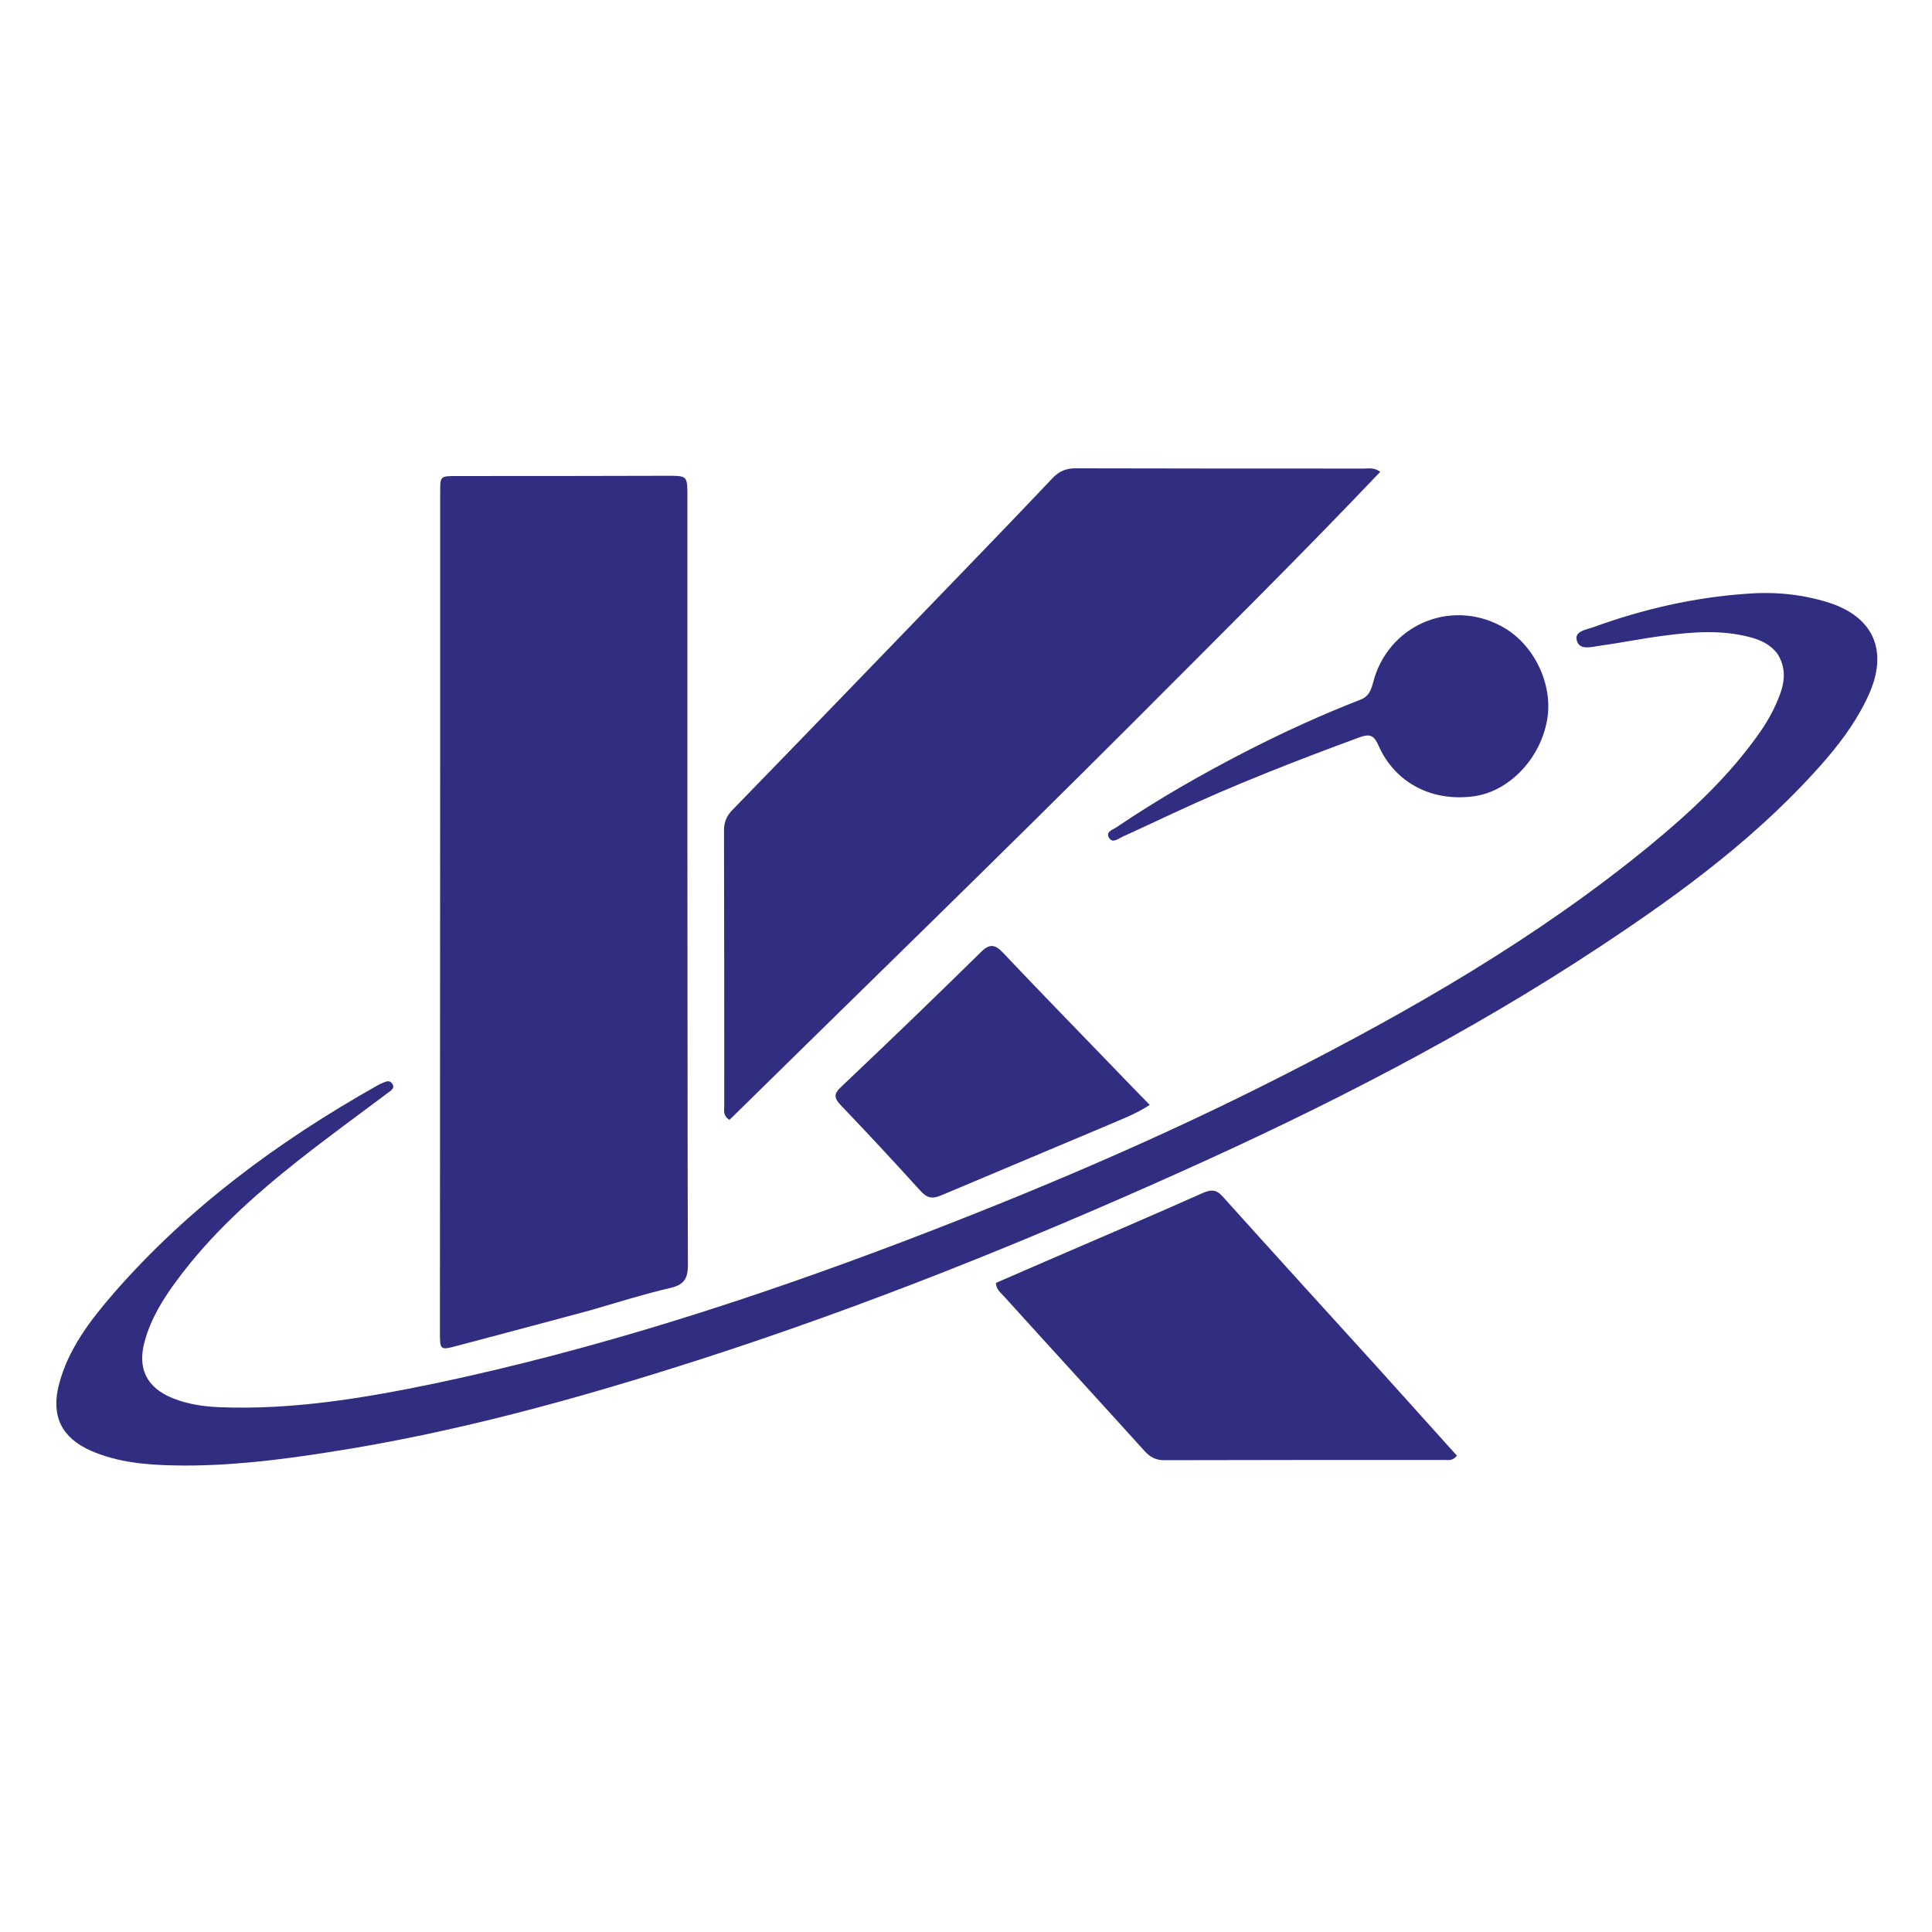
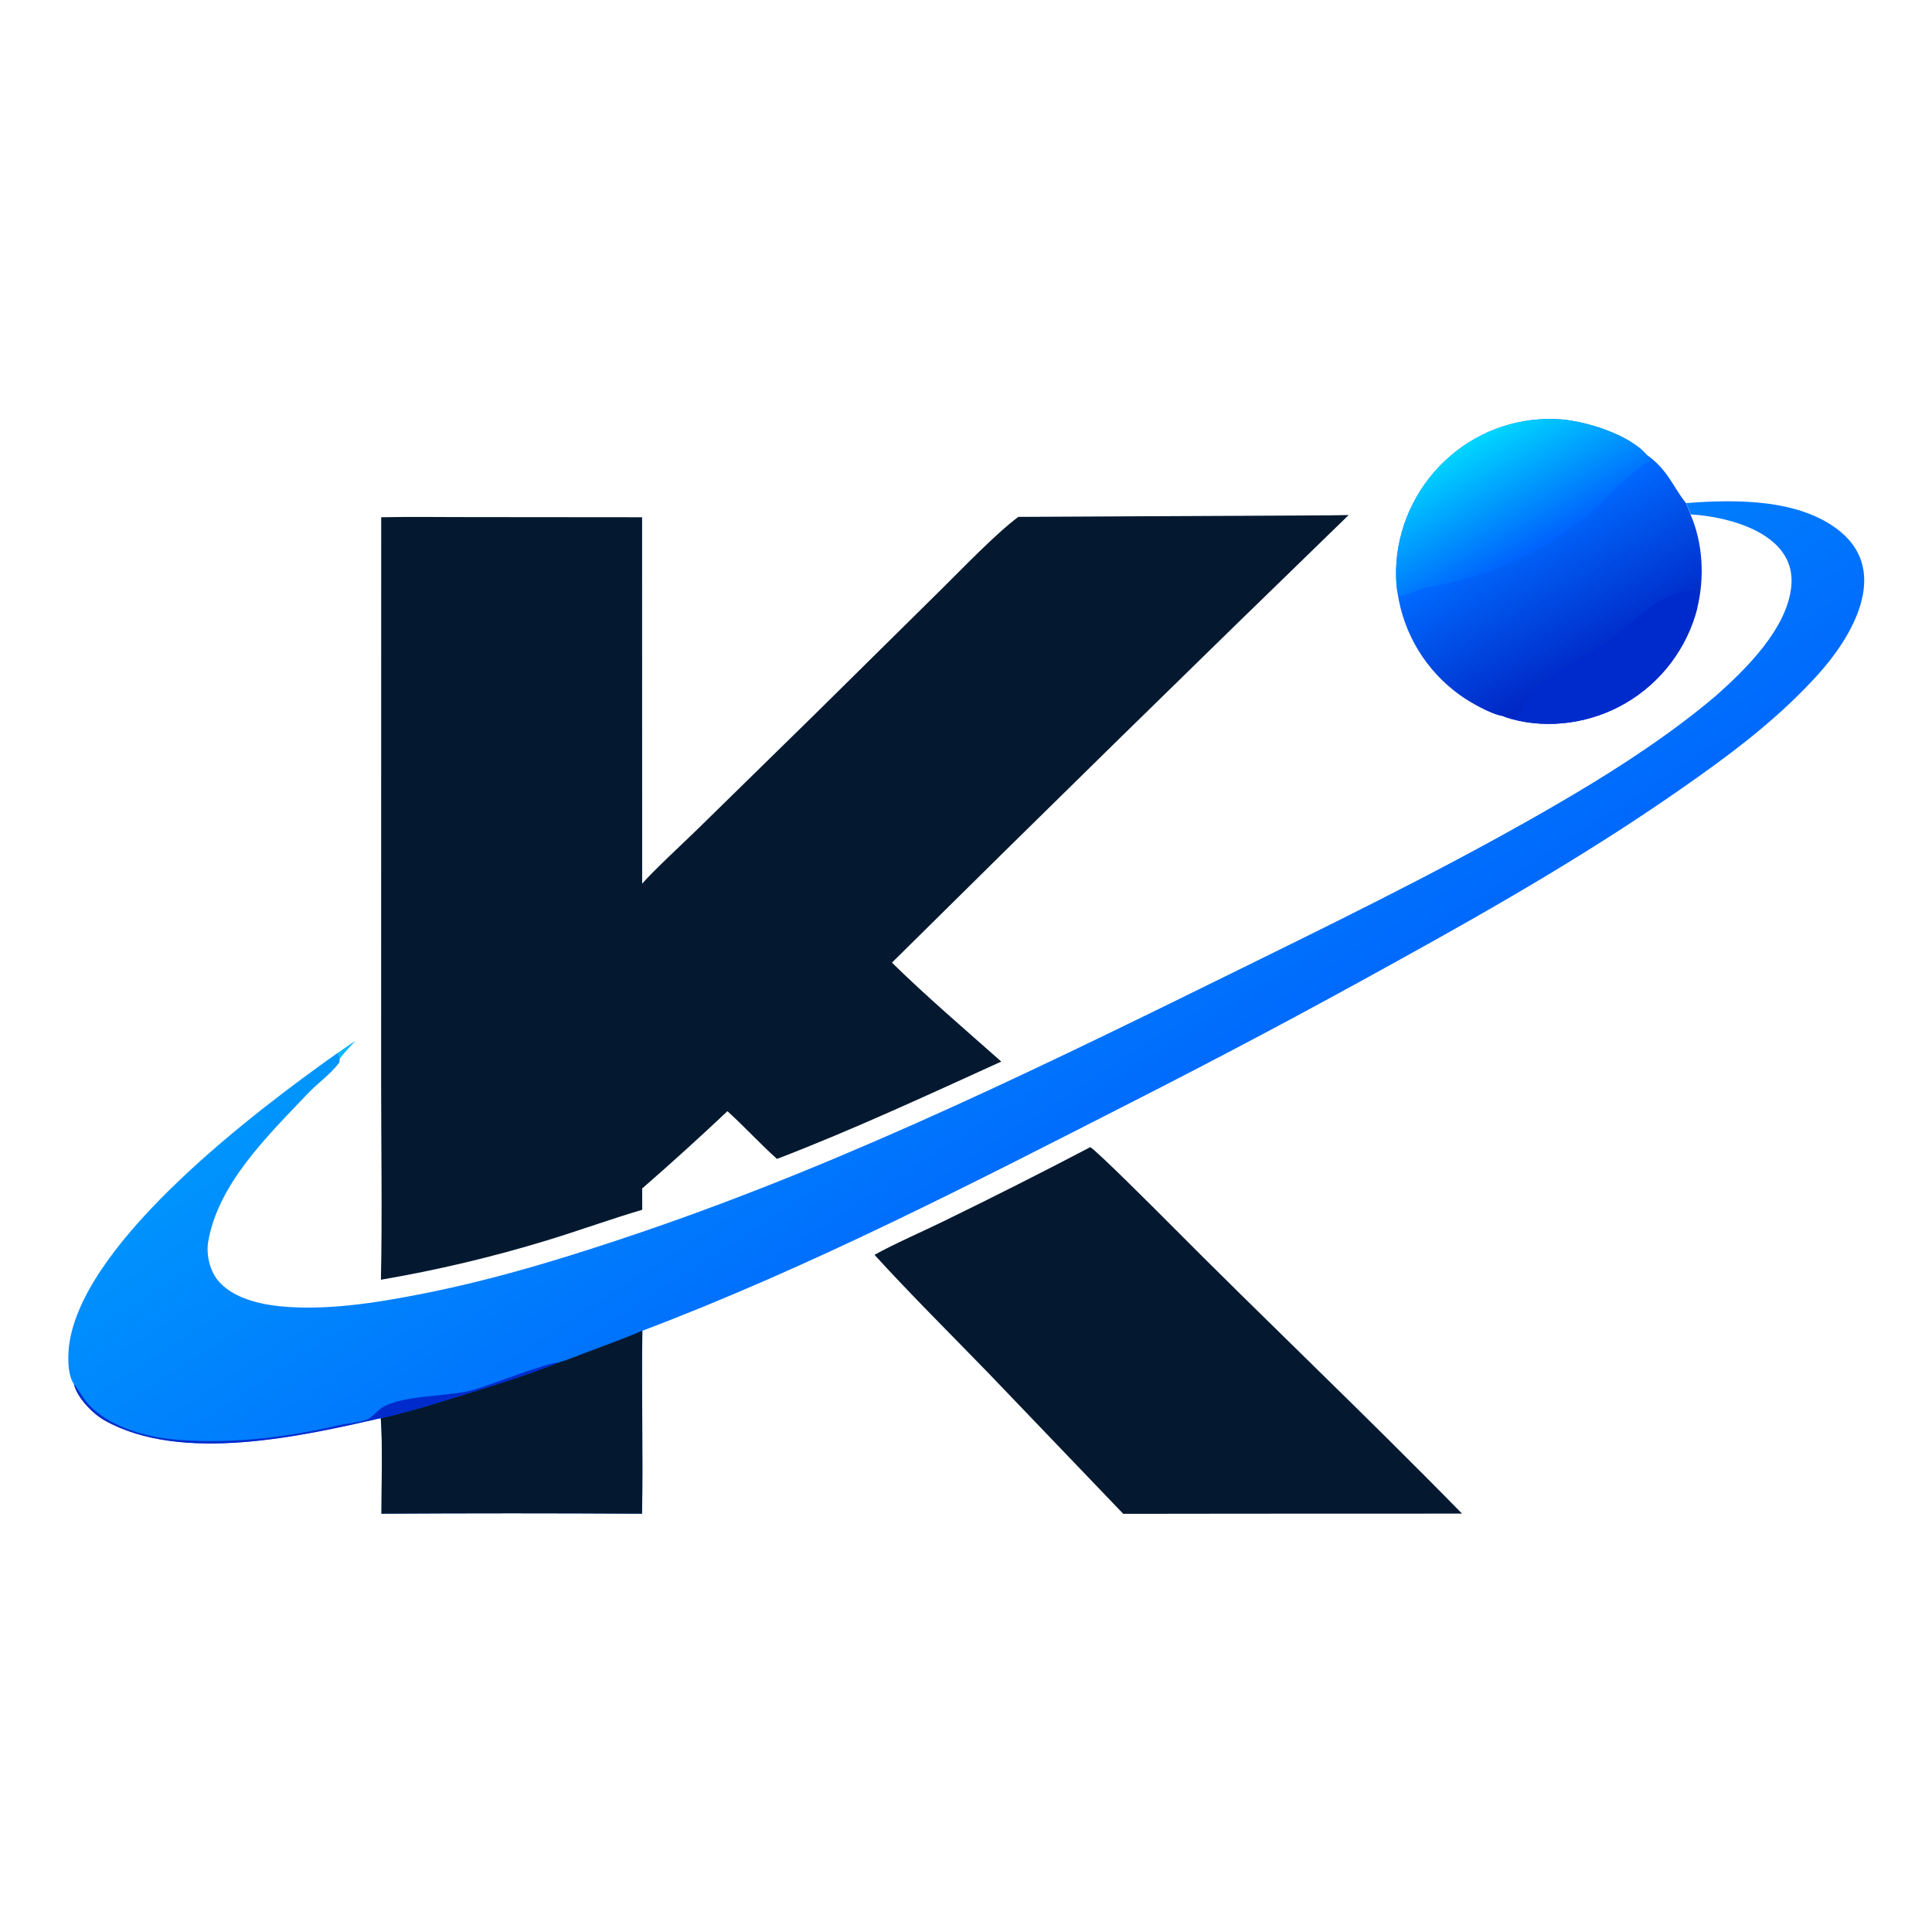
- <svg xmlns="http://www.w3.org/2000/svg" viewBox="144 7.5 776 776">
-   <style>path{fill:#312e81}@media (prefers-color-scheme:dark){path{fill:#c7d2fe}}</style>
-   <path d="M380.7,533.9 C362.8,538.7 345.3,543.4 327.8,548.0 C320.8,549.9 320.7,549.8 320.7,542.7 C320.7,465.6 320.8,388.4 320.8,311.3 C320.8,275.9 320.8,240.6 320.8,205.3 C320.8,198.7 320.8,198.7 327.5,198.7 C355.8,198.7 384.1,198.7 412.5,198.6 C419.8,198.6 420.1,198.7 420.1,206.2 C420.1,254.1 420.1,302.1 420.1,350.1 C420.2,405.3 420.1,460.4 420.3,515.6 C420.3,521.0 418.8,523.5 413.3,524.8 C402.5,527.3 391.8,530.7 380.7,533.9 z" />
-   <path d="M597.9,298.9 C544.5,352.3 490.5,404.7 437.0,457.3 C434.3,455.6 434.9,453.6 434.9,451.8 C434.9,414.9 434.9,377.9 434.8,340.9 C434.8,337.7 435.9,335.2 438.1,332.9 C467.0,303.2 495.8,273.3 524.6,243.5 C538.7,228.9 552.8,214.3 566.8,199.5 C569.4,196.8 572.1,195.6 576.0,195.6 C614.6,195.7 653.3,195.7 691.9,195.7 C693.8,195.7 695.9,195.2 698.4,197.0 C665.5,231.6 631.7,265.0 597.9,298.9 z" />
-   <path d="M858.0,270.2 C855.0,266.2 851.0,264.5 846.8,263.4 C835.4,260.4 823.9,261.3 812.5,262.8 C803.8,263.9 795.1,265.7 786.4,266.9 C783.1,267.3 778.3,268.9 777.3,264.6 C776.4,261.0 781.2,260.4 784.0,259.4 C803.8,252.2 824.2,247.5 845.3,246.0 C856.5,245.1 867.6,246.1 878.4,249.5 C896.1,255.1 902.3,268.3 895.1,285.4 C890.8,295.4 884.5,304.2 877.4,312.5 C851.5,342.4 820.1,365.6 787.3,387.3 C733.4,423.0 676.0,452.3 617.1,478.7 C554.3,506.9 490.5,532.5 425.0,553.6 C376.1,569.3 326.7,583.0 275.9,590.8 C255.5,594.0 235.0,596.5 214.3,596.1 C202.8,595.9 191.3,594.9 180.5,590.2 C168.8,585.0 164.5,576.4 167.6,563.9 C171.3,549.4 180.2,537.9 189.7,526.9 C219.6,492.6 255.7,466.0 295.2,443.7 C295.9,443.3 296.6,442.9 297.4,442.6 C298.8,442.0 300.4,441.1 301.5,442.7 C302.9,444.7 300.8,445.6 299.6,446.6 C287.6,455.6 275.5,464.4 263.7,473.7 C245.8,487.9 228.8,503.1 215.1,521.7 C209.5,529.2 204.6,537.1 202.1,546.3 C199.1,557.1 202.9,564.9 213.4,569.1 C219.3,571.5 225.6,572.4 231.9,572.7 C261.3,573.9 290.0,569.1 318.5,563.2 C383.1,549.6 445.6,529.4 507.2,506.0 C558.6,486.4 609.2,465.0 658.3,440.0 C710.5,413.5 761.2,384.4 806.7,347.1 C823.2,333.5 838.8,319.0 851.1,301.3 C854.5,296.4 857.3,291.1 859.3,285.4 C861.0,280.2 861.1,275.3 858.0,270.2 z" />
-   <path d="M696.8,556.2 C707.8,568.4 718.5,580.3 729.2,592.2 C727.4,594.4 725.6,593.9 724.0,593.9 C686.5,593.9 649.1,593.9 611.6,594.0 C608.3,594.0 606.0,592.8 603.8,590.4 C584.9,569.5 565.9,548.8 547.0,527.9 C545.8,526.6 544.2,525.5 544.0,522.8 C550.5,520.0 557.2,517.1 563.8,514.2 C585.1,505.0 606.4,495.9 627.5,486.5 C630.9,485.1 632.8,485.5 635.2,488.2 C655.6,510.9 676.1,533.4 696.8,556.2 z" />
-   <path d="M590.0,435.0 C595.3,440.5 600.3,445.7 605.8,451.3 C600.1,455.0 594.6,457.0 589.3,459.3 C566.9,468.8 544.5,478.1 522.1,487.6 C518.4,489.2 516.3,488.7 513.6,485.7 C503.1,474.1 492.4,462.6 481.6,451.3 C479.0,448.5 478.8,446.9 481.8,444.1 C500.7,426.2 519.4,408.2 537.9,390.0 C541.3,386.6 543.5,386.6 546.8,390.1 C561.0,405.1 575.4,419.9 590.0,435.0 z" />
-   <path d="M615.1,334.2 C608.1,337.4 601.5,340.6 594.8,343.6 C593.1,344.4 590.9,346.3 589.5,344.1 C587.9,341.6 590.9,340.8 592.4,339.8 C609.1,328.5 626.6,318.5 644.5,309.3 C659.5,301.6 674.8,294.6 690.5,288.5 C693.8,287.2 694.7,284.7 695.5,281.7 C701.3,258.9 726.1,247.9 746.8,258.9 C759.9,265.7 768.0,282.2 765.4,296.7 C762.7,312.2 750.2,325.3 736.2,327.3 C719.4,329.7 704.4,322.1 697.7,307.0 C695.8,302.6 694.0,302.2 689.9,303.7 C664.7,313.0 639.7,322.7 615.1,334.2 z" />
+ <svg xmlns="http://www.w3.org/2000/svg" viewBox="23 13 264 264" color="#041930">
+   <style>@media (prefers-color-scheme:dark){svg{color:#fff}}</style>
+   <defs>
+     <linearGradient x1="172.324" y1="172.436" x2="134.948" y2="114.544" gradientUnits="userSpaceOnUse" id="ki1">
+       <stop offset="0" stop-color="#0069fd" />
+       <stop offset="1" stop-color="#0095fd" />
+     </linearGradient>
+     <linearGradient x1="242.057" y1="104.372" x2="231.311" y2="85.132" gradientUnits="userSpaceOnUse" id="ki2">
+       <stop offset="0" stop-color="#0025c3" />
+       <stop offset="1" stop-color="#006aff" />
+     </linearGradient>
+     <linearGradient x1="233.007" y1="88.058" x2="224.547" y2="73.166" gradientUnits="userSpaceOnUse" id="ki3">
+       <stop offset="0" stop-color="#0062fd" />
+       <stop offset="1" stop-color="#00d5fe" />
+     </linearGradient>
+   </defs>
+   <path d="M204.53,83.42l2.76,-0.04c-20.91,20.28 -41.71,40.66 -62.41,61.16c4.47,4.4 10.24,9.36 14.94,13.52c-9.89,4.5 -20.53,9.43 -30.65,13.3c-2.19,-1.95 -4.47,-4.44 -6.77,-6.52c-3.81,3.6 -7.69,7.11 -11.65,10.56l0.01,2.91c-4.19,1.23 -8.71,2.87 -13.01,4.18c-7.44,2.27 -15.02,4.07 -22.7,5.38c0.19,-8.8 0.03,-18.22 0.03,-27.07l0.01,-77.12c4.21,-0.09 8.72,-0.01 12.95,-0.02l22.7,0.02l0.01,50.07c1.51,-1.75 5.75,-5.67 7.52,-7.4l16.12,-15.79l17.2,-16.99c2.91,-2.87 7.44,-7.61 10.56,-9.94z" fill="currentColor" />
+   <path d="M253.4,81.75c6.77,-0.54 15.65,-0.61 21.11,3.92c6.77,5.62 1.49,14.44 -3.05,19.46c-4.89,5.41 -10.4,9.75 -16.33,13.96c-13.29,9.5 -27.37,17.61 -41.65,25.48c-11.82,6.56 -23.76,12.9 -35.82,19.03c-21.66,11.05 -44.13,22.64 -66.88,31.24c-0.12,8.31 0.1,16.73 -0.04,25c-11.87,-0.07 -23.74,-0.07 -35.61,0c0,-3.67 0.18,-9.58 -0.09,-13.07c-10.84,2.47 -27.26,6.21 -37.75,0.3c-1.63,-0.92 -3.7,-3.05 -4.18,-4.93c-0.97,-1.35 -0.86,-4.26 -0.59,-5.85c2.36,-14.08 25.49,-31.53 36.61,-39.41l0.34,0.71c-0.15,0.31 -0.01,0.49 -0.16,0.68c-1.24,1.61 -2.93,2.75 -4.33,4.24c-5.39,5.69 -12.26,12.29 -13.56,20.34c-0.24,1.78 0.32,3.95 1.48,5.26c2.26,2.56 6.4,3.29 9.63,3.49c6.11,0.38 12.61,-0.7 18.58,-1.89c9.99,-1.99 19.78,-5.02 29.42,-8.3c29.11,-9.9 56.68,-23.58 84.22,-37.12c14.6,-7.18 29.45,-14.53 43.44,-22.83c6.46,-3.83 13.49,-8.46 19.21,-13.33c4.19,-3.69 9.95,-9.36 10.39,-15.22c0.52,-6.95 -8.4,-9.31 -13.77,-9.62c-0.05,-0.22 -0.51,-1.31 -0.62,-1.57z" fill="url(#ki1)" />
+   <path d="M110.77,194.84c-0.12,8.31 0.1,16.73 -0.04,25c-11.87,-0.07 -23.74,-0.07 -35.61,0c0,-3.67 0.18,-9.58 -0.09,-13.07c1.9,-0.37 5.44,-1.38 7.38,-1.98c5.41,-1.67 11.7,-3.52 16.94,-5.62c0.68,-0.16 2.96,-1.06 3.75,-1.36c2.52,-0.96 5.21,-1.91 7.67,-2.98z" fill="currentColor" />
+   <path d="M33.11,202.15c0.14,0.06 1.27,1.9 1.7,2.41c2.94,3.51 8.41,4.89 12.79,5.21c7.17,0.53 14.59,-0.36 21.58,-1.99c1.27,-0.29 2.78,-0.35 4.03,-0.83c0.54,-0.21 1.57,-1.36 1.93,-1.58c3.15,-1.88 9.01,-1.41 12.73,-2.5c1.98,-0.59 10.28,-3.79 11.48,-3.68c-5.24,2.1 -11.52,3.95 -16.94,5.62c-1.94,0.6 -5.48,1.61 -7.38,1.98c-10.84,2.47 -27.26,6.21 -37.75,0.3c-1.63,-0.92 -3.7,-3.05 -4.18,-4.93z" fill="#002bcc" />
+   <path d="M171.97,169.75c0.72,0.31 9.46,9.06 10.51,10.12c13.31,13.41 27.1,26.46 40.3,39.96l-29.6,0.01l-16.69,0.02l-18.52,-19.33c-5.02,-5.17 -10.66,-10.78 -15.47,-16.06c2.53,-1.43 6.75,-3.27 9.5,-4.62c6.71,-3.27 13.37,-6.63 19.97,-10.09z" fill="currentColor" />
+   <path d="M213.97,94c-0.23,-1.18 -0.24,-3.03 -0.15,-4.21c0.45,-5.67 3.15,-10.92 7.49,-14.59c4.17,-3.54 9.57,-5.3 15.03,-4.89c3.54,0.29 9.37,2.13 11.68,4.85c2.91,2.03 3.59,4.4 5.37,6.59c0.11,0.27 0.57,1.36 0.62,1.57c1.7,3.92 1.93,8.65 0.91,12.78c-1.4,5.47 -4.94,10.15 -9.82,12.99c-4.62,2.7 -10.42,3.58 -15.59,2.15c-0.4,-0.11 -0.79,-0.24 -1.17,-0.39c-1.56,-0.22 -4.53,-1.91 -5.82,-2.85c-4.64,-3.31 -7.73,-8.37 -8.55,-14z" fill="url(#ki2)" />
+   <path d="M213.97,94c-0.23,-1.18 -0.24,-3.03 -0.15,-4.21c0.45,-5.67 3.15,-10.92 7.49,-14.59c4.17,-3.54 9.57,-5.3 15.03,-4.89c3.54,0.29 9.37,2.13 11.68,4.85c0.11,0.19 0.4,0.64 0.49,0.82c-1.37,0.29 -5.51,4.6 -6.63,5.67c-6.58,6.25 -15.01,10.17 -23.92,11.61c-0.94,0.15 -2.42,0.98 -3.52,1.22c-0.22,-0.19 -0.28,-0.25 -0.47,-0.47z" fill="url(#ki3)" />
+   <path d="M228.34,110.85c1.45,-0.16 1.47,1.06 2.41,-0.69c2.67,-5.01 7.89,-6.65 12.22,-9.75c3.35,-2.4 6.54,-6.41 11.01,-6.65c-0.12,0.01 0.54,-0.21 0.52,-0.21c0.51,0.87 0.02,1.88 0.43,2.55c-1.4,5.47 -4.94,10.15 -9.82,12.99c-4.62,2.7 -10.42,3.58 -15.59,2.15c-0.4,-0.11 -0.79,-0.24 -1.17,-0.39z" fill="#002bcc" />
+   <path d="M69.12,156.9c0.72,-0.5 1.72,-1.23 2.46,-1.66c-0.86,0.87 -1.35,1.42 -2.12,2.37z" fill-opacity="0.96" fill="#01b5ff" />
</svg>
